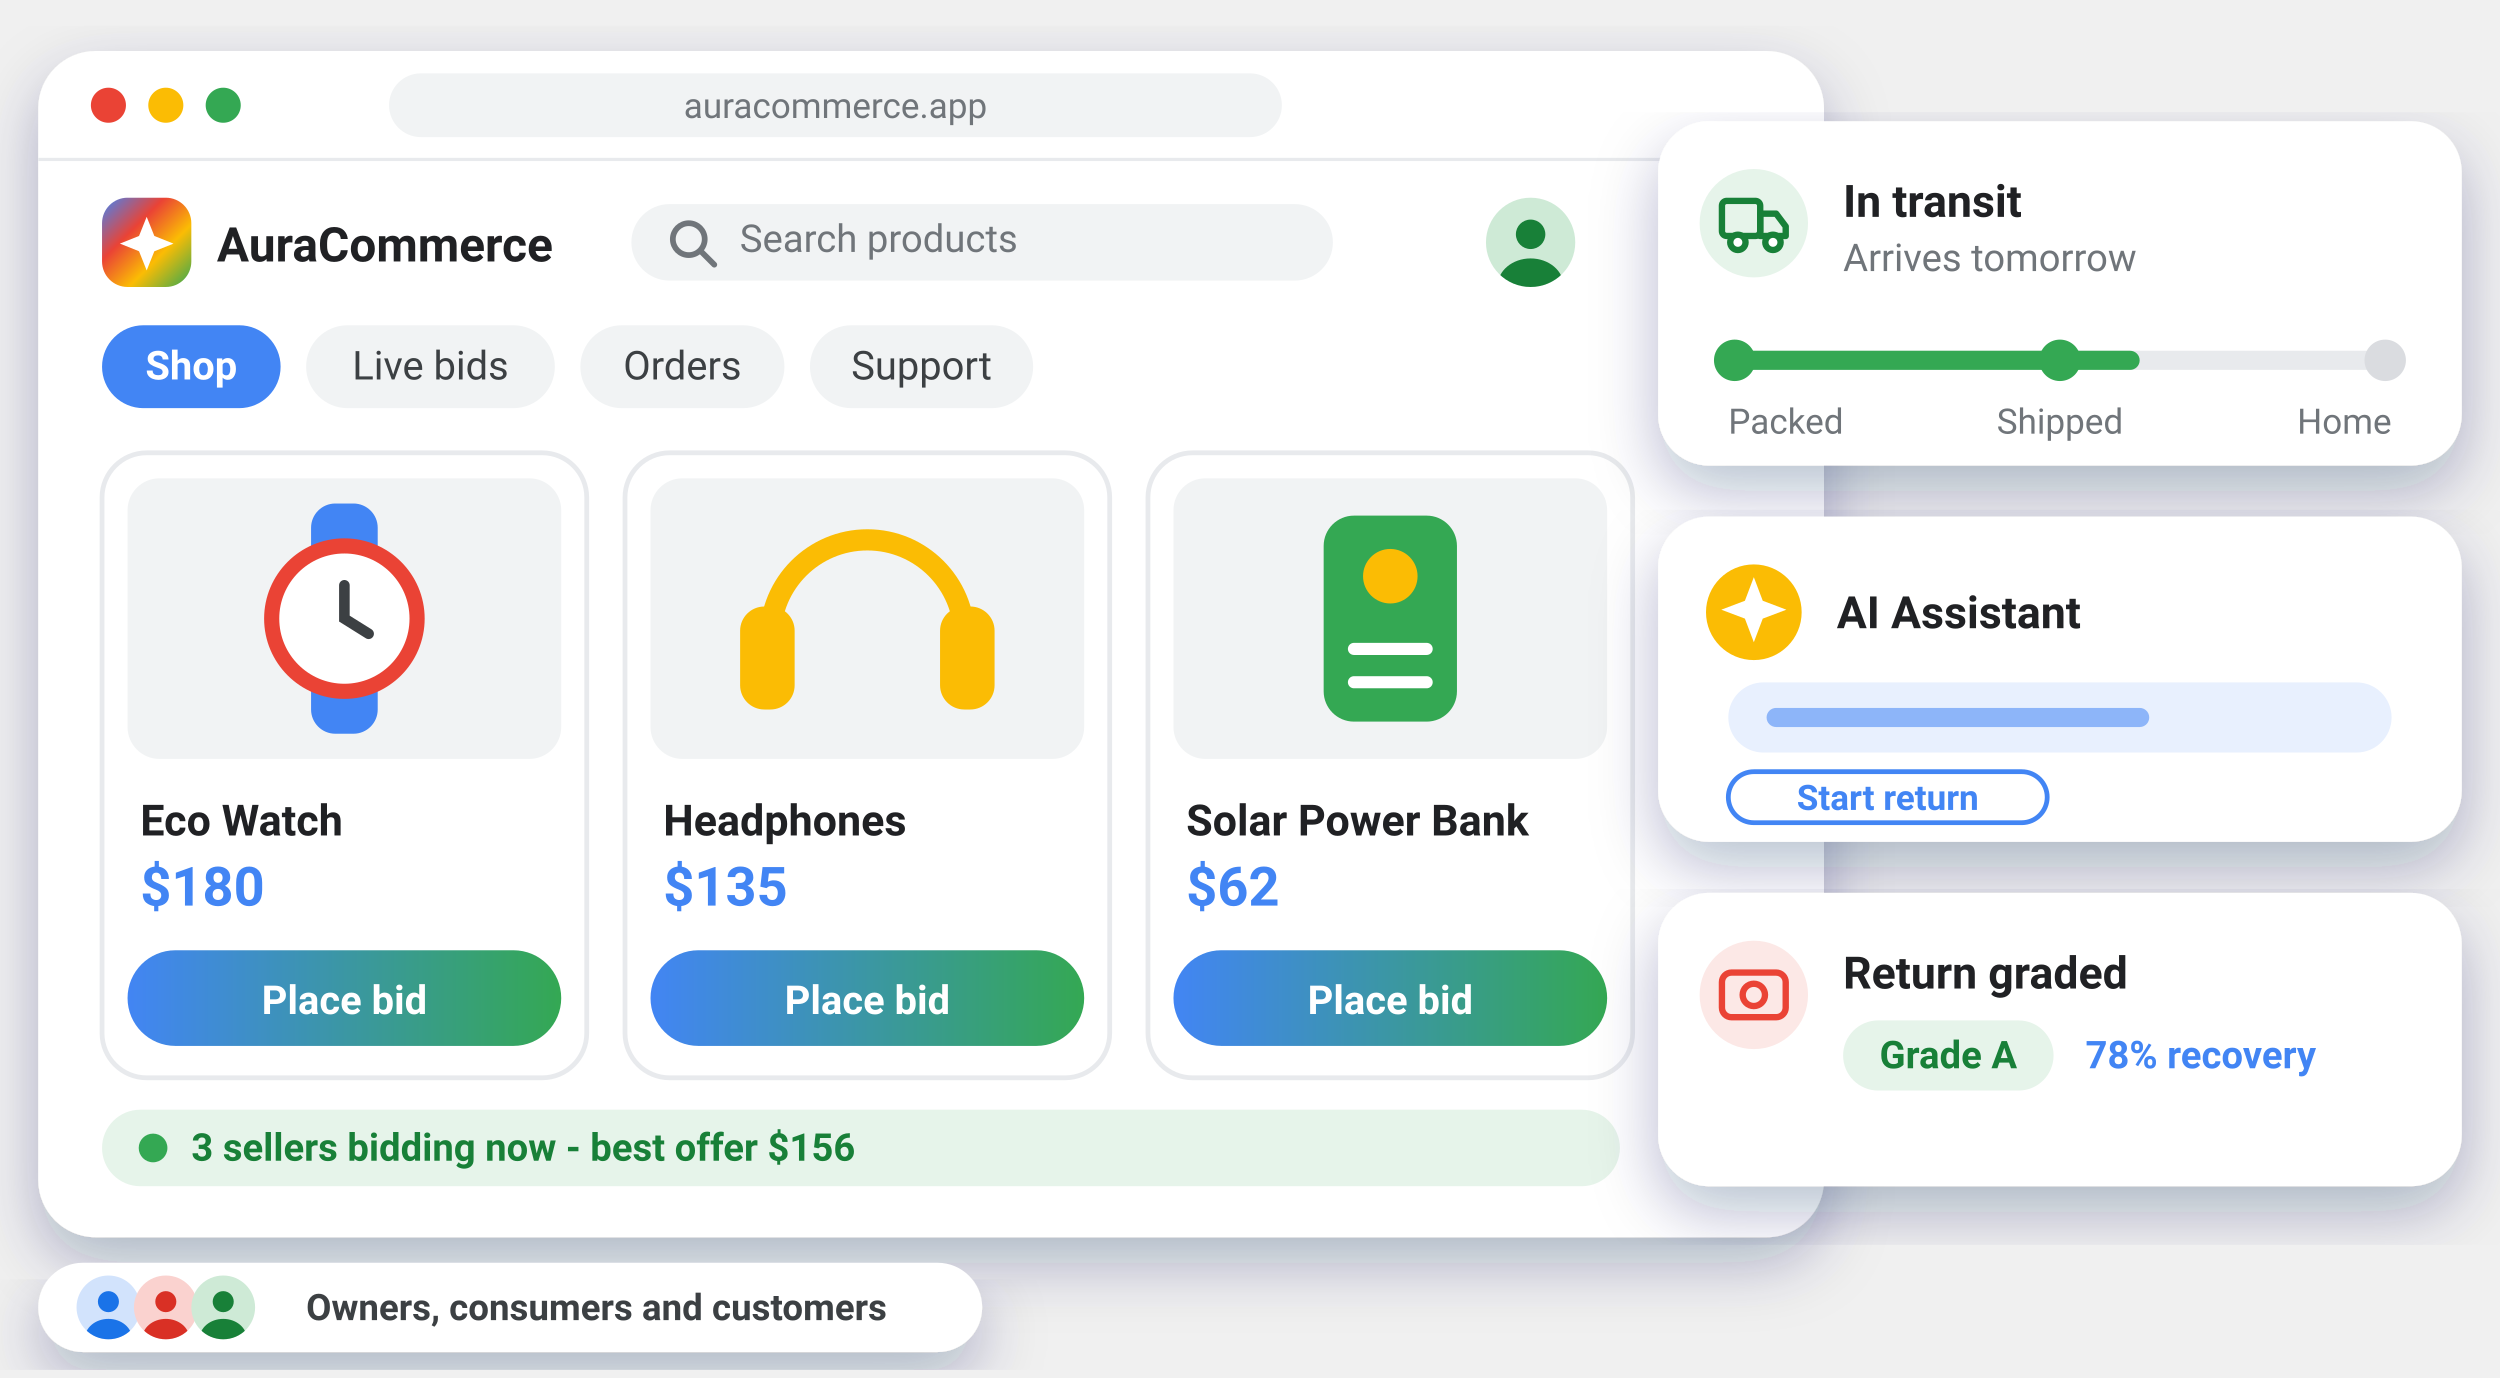
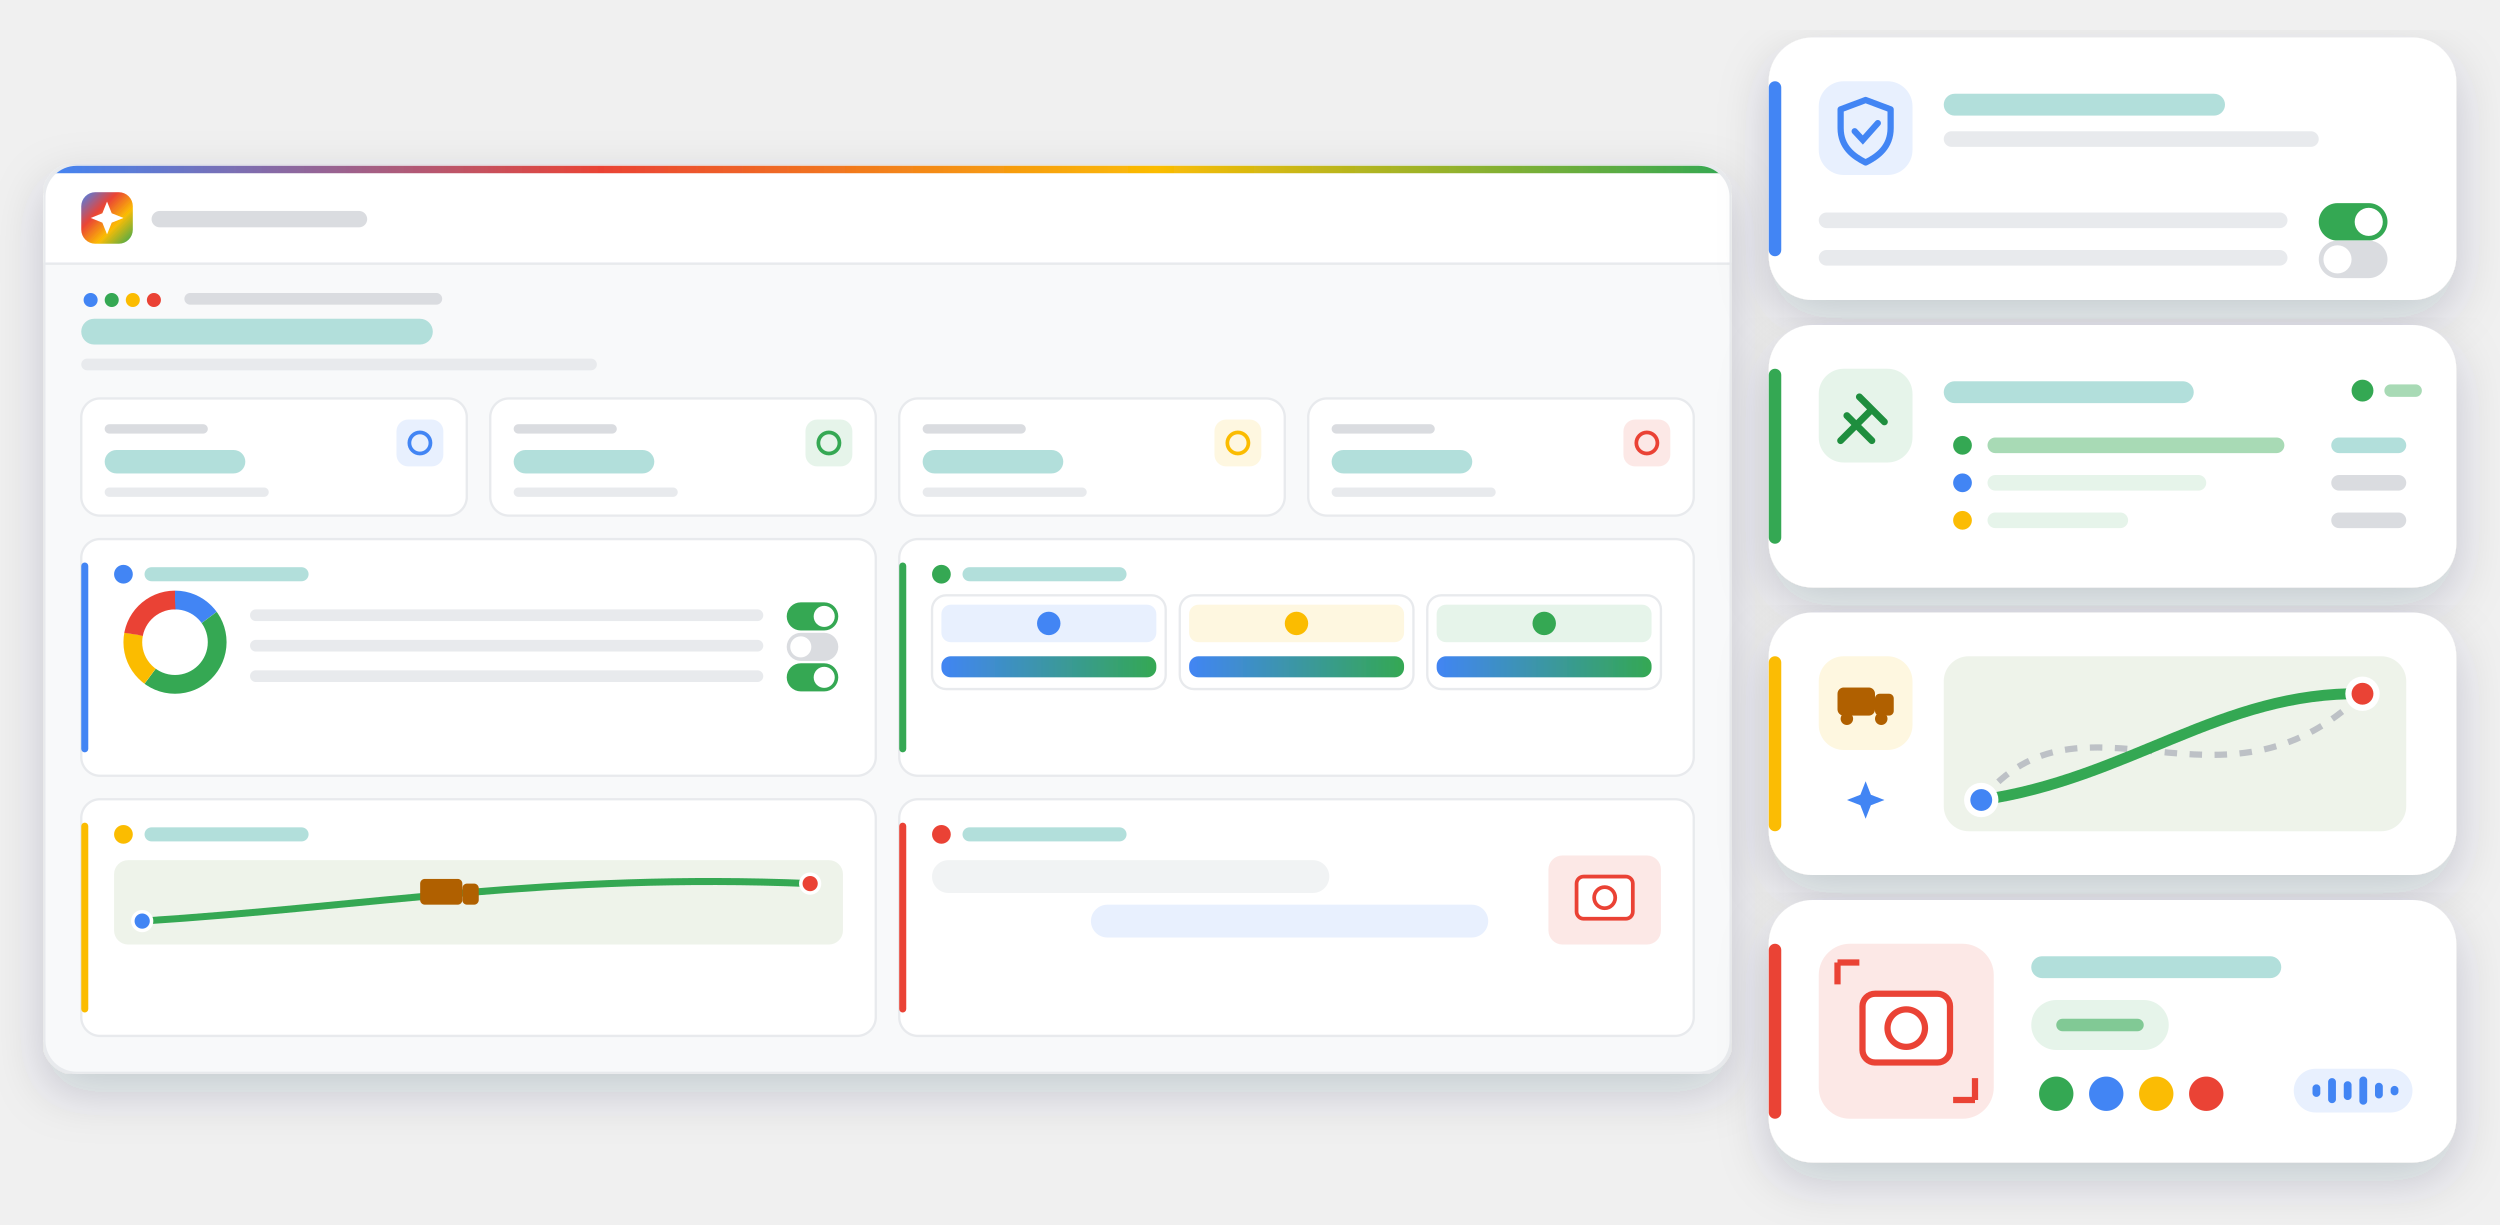
- <svg xmlns="http://www.w3.org/2000/svg" viewBox="8 14 784 432" width="784" height="432" font-family="Google Sans, Roboto, Arial, sans-serif" role="img">
+ <svg xmlns="http://www.w3.org/2000/svg" viewBox="0 8 800 392" width="800" height="392" role="img" aria-label="The AuraCommerce 360 console with its four services: management, products, transport and support">
  <defs>
-     <linearGradient id="gbtn" x1="0" y1="0" x2="1" y2="0">
+     <linearGradient id="oband" x1="0" x2="1">
+       <stop offset="0" stop-color="#4285F4" />
+       <stop offset=".33" stop-color="#EA4335" />
+       <stop offset=".66" stop-color="#FBBC04" />
+       <stop offset="1" stop-color="#34A853" />
+     </linearGradient>
+     <linearGradient id="ologo" x1="0" y1="0" x2="1" y2="1">
+       <stop offset="0" stop-color="#4285F4" />
+       <stop offset=".35" stop-color="#EA4335" />
+       <stop offset=".65" stop-color="#FBBC04" />
+       <stop offset="1" stop-color="#34A853" />
+     </linearGradient>
+     <linearGradient id="obtn" x1="0" x2="1">
      <stop offset="0" stop-color="#4285F4" />
      <stop offset="1" stop-color="#34A853" />
    </linearGradient>
-     <linearGradient id="gdiag" x1="0" y1="0" x2="1" y2="1">
-       <stop offset="0" stop-color="#4285F4" />
-       <stop offset="0.35" stop-color="#EA4335" />
-       <stop offset="0.65" stop-color="#FBBC04" />
-       <stop offset="1" stop-color="#34A853" />
-     </linearGradient>
-     <filter id="shadow" x="-10%" y="-10%" width="125%" height="130%">
-       <feDropShadow dx="0" dy="8" stdDeviation="10" flood-color="#0B2A5B" flood-opacity="0.28" />
+     <clipPath id="owin">
+       <rect x="40" y="26" width="720" height="388" rx="14" />
+     </clipPath>
+     <filter id="osh" x="-10%" y="-10%" width="120%" height="140%">
+       <feDropShadow dx="0" dy="6" stdDeviation="8" flood-color="#0B1F44" flood-opacity=".18" />
    </filter>
  </defs>
-   <rect x="20" y="30" width="560" height="372" rx="18" fill="#fff" filter="url(#shadow)" />
-   <path d="M20,64 h560" stroke="#E8EAED" />
-   <circle cx="42" cy="47" r="5.5" fill="#EA4335" />
-   <circle cx="60" cy="47" r="5.5" fill="#FBBC04" />
-   <circle cx="78" cy="47" r="5.5" fill="#34A853" />
-   <rect x="130" y="37" width="280" height="20" rx="10" fill="#F1F3F4" />
-   <text x="270" y="51" font-size="11" font-weight="400" fill="#70757A" text-anchor="middle">auracommerce.app</text>
-   <rect x="40" y="76" width="28" height="28" rx="8" fill="url(#gdiag)" />
-   <path d="M54,82 l2.4,6 l6,2.4 l-6,2.4 l-2.4,6 l-2.4,-6 l-6,-2.4 l6,-2.4z" fill="#fff" />
-   <text x="76" y="96" font-size="15" font-weight="700" fill="#202124" text-anchor="start">AuraCommerce</text>
-   <rect x="206" y="78" width="220" height="24" rx="12" fill="#F1F3F4" />
-   <circle cx="224" cy="89" r="5" fill="none" stroke="#70757A" stroke-width="1.8" />
-   <path d="M228,93 l4,4" stroke="#70757A" stroke-width="1.8" stroke-linecap="round" />
-   <text x="240" y="93" font-size="12" font-weight="400" fill="#70757A" text-anchor="start">Search products</text>
-   <defs>
-     <clipPath id="cwa_u">
-       <circle cx="488" cy="90" r="14" />
-     </clipPath>
-   </defs>
-   <g clip-path="url(#cwa_u)">
-     <circle cx="488" cy="90" r="14" fill="#CEEAD6" />
-     <circle cx="488" cy="87.48" r="4.62" fill="#188038" />
-     <ellipse cx="488" cy="103.72" rx="10.36" ry="8.68" fill="#188038" />
-   </g>
-   <rect x="40" y="116" width="56" height="26" rx="13" fill="#4285F4" />
-   <text x="68.0" y="133" font-size="12.5" font-weight="700" fill="#fff" text-anchor="middle">Shop</text>
-   <rect x="104" y="116" width="78" height="26" rx="13" fill="#F1F3F4" />
-   <text x="143.0" y="133" font-size="12.5" font-weight="400" fill="#3C4043" text-anchor="middle">Live bids</text>
-   <rect x="190" y="116" width="64" height="26" rx="13" fill="#F1F3F4" />
-   <text x="222.0" y="133" font-size="12.5" font-weight="400" fill="#3C4043" text-anchor="middle">Orders</text>
-   <rect x="262" y="116" width="70" height="26" rx="13" fill="#F1F3F4" />
-   <text x="297.0" y="133" font-size="12.5" font-weight="400" fill="#3C4043" text-anchor="middle">Support</text>
-   <rect x="40" y="156" width="152" height="196" rx="14" fill="#fff" stroke="#E8EAED" stroke-width="1.5" />
-   <rect x="48" y="164" width="136" height="88" rx="10" fill="#F1F3F4" />
-   <g transform="translate(116 208) scale(0.95)">
-     <rect x="-11" y="-38" width="22" height="76" rx="8" fill="#4285F4" />
-     <circle r="24" fill="#fff" stroke="#EA4335" stroke-width="5" />
-     <path d="M0,-11 v11 l8,5" stroke="#3C4043" stroke-width="3.5" fill="none" stroke-linecap="round" />
-   </g>
-   <text x="52" y="276" font-size="13.5" font-weight="700" fill="#202124" text-anchor="start">Eco Watch</text>
-   <text x="52" y="298" font-size="17" font-weight="700" fill="#4285F4" text-anchor="start">$180</text>
-   <rect x="48" y="312" width="136" height="30" rx="15" fill="url(#gbtn)" />
-   <text x="116" y="332" font-size="12.5" font-weight="700" fill="#fff" text-anchor="middle">Place bid</text>
-   <rect x="204" y="156" width="152" height="196" rx="14" fill="#fff" stroke="#E8EAED" stroke-width="1.5" />
-   <rect x="212" y="164" width="136" height="88" rx="10" fill="#F1F3F4" />
-   <g transform="translate(280 208) scale(0.95)">
-     <path d="M-32,6 a32,32 0 0 1 64,0" fill="none" stroke="#FBBC04" stroke-width="7" stroke-linecap="round" />
-     <rect x="-42" y="-4" width="18" height="34" rx="8" fill="#FBBC04" />
-     <rect x="24" y="-4" width="18" height="34" rx="8" fill="#FBBC04" />
-   </g>
-   <text x="216" y="276" font-size="13.5" font-weight="700" fill="#202124" text-anchor="start">Headphones</text>
-   <text x="216" y="298" font-size="17" font-weight="700" fill="#4285F4" text-anchor="start">$135</text>
-   <rect x="212" y="312" width="136" height="30" rx="15" fill="url(#gbtn)" />
-   <text x="280" y="332" font-size="12.5" font-weight="700" fill="#fff" text-anchor="middle">Place bid</text>
-   <rect x="368" y="156" width="152" height="196" rx="14" fill="#fff" stroke="#E8EAED" stroke-width="1.5" />
-   <rect x="376" y="164" width="136" height="88" rx="10" fill="#F1F3F4" />
-   <g transform="translate(444 208) scale(0.95)">
-     <rect x="-22" y="-34" width="44" height="68" rx="10" fill="#34A853" />
-     <circle cx="0" cy="-14" r="9" fill="#FBBC04" />
-     <path d="M-12,10 h24 M-12,21 h24" stroke="#fff" stroke-width="4" stroke-linecap="round" />
-   </g>
-   <text x="380" y="276" font-size="13.5" font-weight="700" fill="#202124" text-anchor="start">Solar Power Bank</text>
-   <text x="380" y="298" font-size="17" font-weight="700" fill="#4285F4" text-anchor="start">$62</text>
-   <rect x="376" y="312" width="136" height="30" rx="15" fill="url(#gbtn)" />
-   <text x="444" y="332" font-size="12.5" font-weight="700" fill="#fff" text-anchor="middle">Place bid</text>
-   <rect x="40" y="362" width="476" height="24" rx="12" fill="#E6F4EA" />
-   <circle cx="56" cy="374" r="4.5" fill="#34A853" />
-   <text x="68" y="378" font-size="12" font-weight="700" fill="#188038" text-anchor="start">3 sellers bidding now  -  best offer $156</text>
-   <rect x="528" y="52" width="252" height="108" rx="16" fill="#fff" filter="url(#shadow)" />
-   <circle cx="558" cy="84" r="17" fill="#E6F4EA" />
-   <rect x="548" y="77" width="12" height="11" rx="1.5" fill="none" stroke="#188038" stroke-width="2" />
-   <path d="M560,81 h5 l3,4 v3 h-8z" fill="none" stroke="#188038" stroke-width="2" stroke-linejoin="round" />
-   <circle cx="553" cy="90" r="2.4" fill="#fff" stroke="#188038" stroke-width="2" />
-   <circle cx="564" cy="90" r="2.4" fill="#fff" stroke="#188038" stroke-width="2" />
-   <text x="586" y="82" font-size="14" font-weight="700" fill="#202124" text-anchor="start">In transit</text>
-   <text x="586" y="99" font-size="12" font-weight="400" fill="#70757A" text-anchor="start">Arrives tomorrow</text>
-   <rect x="550" y="124" width="208" height="6" rx="3" fill="#E8EAED" />
-   <rect x="550" y="124" width="129" height="6" rx="3" fill="#34A853" />
-   <circle cx="552" cy="127" r="6.5" fill="#34A853" />
-   <circle cx="654.0" cy="127" r="6.5" fill="#34A853" />
-   <circle cx="756" cy="127" r="6.5" fill="#DADCE0" />
-   <text x="550" y="150" font-size="11" font-weight="400" fill="#70757A" text-anchor="start">Packed</text>
-   <text x="654.0" y="150" font-size="11" font-weight="400" fill="#70757A" text-anchor="middle">Shipped</text>
-   <text x="758" y="150" font-size="11" font-weight="400" fill="#70757A" text-anchor="end">Home</text>
-   <rect x="528" y="176" width="252" height="102" rx="16" fill="#fff" filter="url(#shadow)" />
-   <circle cx="558" cy="206" r="15" fill="#FBBC04" />
-   <path d="M558,195 l2.8,7.4 l7.4,2.8 l-7.4,2.8 l-2.8,7.4 l-2.8,-7.4 l-7.4,-2.8 l7.4,-2.8z" fill="#fff" />
-   <text x="584" y="211" font-size="14" font-weight="700" fill="#202124" text-anchor="start">AI Assistant</text>
-   <rect x="550" y="228" width="208" height="22" rx="11" fill="#E8F0FE" />
-   <rect x="562" y="236" width="120" height="6" rx="3" fill="#4285F4" opacity="0.55" />
-   <rect x="550" y="256" width="100" height="16" rx="8" fill="#fff" stroke="#4285F4" stroke-width="1.5" />
-   <text x="600" y="268" font-size="11" font-weight="700" fill="#4285F4" text-anchor="middle">Start return</text>
-   <rect x="528" y="294" width="252" height="92" rx="16" fill="#fff" filter="url(#shadow)" />
-   <circle cx="558" cy="326" r="17" fill="#FCE8E6" />
-   <rect x="548" y="319" width="20" height="14" rx="3" fill="none" stroke="#EA4335" stroke-width="2" />
-   <circle cx="558" cy="326" r="3.5" fill="none" stroke="#EA4335" stroke-width="2" />
-   <text x="586" y="324" font-size="14" font-weight="700" fill="#202124" text-anchor="start">Return graded</text>
-   <rect x="586" y="334" width="66" height="22" rx="11" fill="#E6F4EA" />
-   <text x="619" y="349" font-size="12" font-weight="700" fill="#188038" text-anchor="middle">Grade A</text>
-   <text x="662" y="349" font-size="12" font-weight="700" fill="#4285F4" text-anchor="start">78% recovery</text>
-   <rect x="20" y="410" width="296" height="28" rx="14" fill="#fff" filter="url(#shadow)" />
-   <defs>
-     <clipPath id="cwa_p0">
-       <circle cx="42" cy="424" r="10" />
-     </clipPath>
-   </defs>
-   <g clip-path="url(#cwa_p0)">
-     <circle cx="42" cy="424" r="10" fill="#D2E3FC" />
-     <circle cx="42" cy="422.2" r="3.3" fill="#1A73E8" />
-     <ellipse cx="42" cy="433.8" rx="7.4" ry="6.2" fill="#1A73E8" />
-   </g>
-   <defs>
-     <clipPath id="cwa_p1">
-       <circle cx="60" cy="424" r="10" />
-     </clipPath>
-   </defs>
-   <g clip-path="url(#cwa_p1)">
-     <circle cx="60" cy="424" r="10" fill="#FAD2CF" />
-     <circle cx="60" cy="422.2" r="3.3" fill="#D93025" />
-     <ellipse cx="60" cy="433.8" rx="7.4" ry="6.2" fill="#D93025" />
-   </g>
-   <defs>
-     <clipPath id="cwa_p2">
-       <circle cx="78" cy="424" r="10" />
-     </clipPath>
-   </defs>
-   <g clip-path="url(#cwa_p2)">
-     <circle cx="78" cy="424" r="10" fill="#CEEAD6" />
-     <circle cx="78" cy="422.2" r="3.3" fill="#188038" />
-     <ellipse cx="78" cy="433.8" rx="7.4" ry="6.2" fill="#188038" />
-   </g>
-   <text x="104" y="428" font-size="11.5" font-weight="700" fill="#3C4043" text-anchor="start">Owners, consumers and customers</text>
+   <g filter="url(#osh)">
+     <svg x="14" y="60.5" width="540" height="291.0" viewBox="40 26 720 388">
+       <defs>
+         <linearGradient id="wband" x1="0" x2="1">
+           <stop offset="0" stop-color="#4285F4" />
+           <stop offset=".33" stop-color="#EA4335" />
+           <stop offset=".66" stop-color="#FBBC04" />
+           <stop offset="1" stop-color="#34A853" />
+         </linearGradient>
+         <linearGradient id="wlogo" x1="0" y1="0" x2="1" y2="1">
+           <stop offset="0" stop-color="#4285F4" />
+           <stop offset=".35" stop-color="#EA4335" />
+           <stop offset=".65" stop-color="#FBBC04" />
+           <stop offset="1" stop-color="#34A853" />
+         </linearGradient>
+         <linearGradient id="wbtn" x1="0" x2="1">
+           <stop offset="0" stop-color="#4285F4" />
+           <stop offset="1" stop-color="#34A853" />
+         </linearGradient>
+         <clipPath id="wwin">
+           <rect x="40" y="26" width="720" height="388" rx="14" />
+         </clipPath>
+         <filter id="wsh" x="-10%" y="-10%" width="120%" height="140%">
+           <feDropShadow dx="0" dy="6" stdDeviation="8" flood-color="#0B1F44" flood-opacity=".18" />
+         </filter>
+       </defs>
+       <g clip-path="url(#wwin)">
+         <rect x="40.0" y="26.0" width="720.0" height="388.0" rx="0" fill="#F8F9FA" />
+         <rect x="40.0" y="26.0" width="720.0" height="4.0" rx="0" fill="url(#wband)" />
+         <rect x="40.0" y="30.0" width="720.0" height="38.0" rx="0" fill="#fff" />
+         <rect x="56.0" y="38.0" width="22.0" height="22.0" rx="6" fill="url(#wlogo)" />
+         <path d="M67,42 l2,5 5,2 -5,2 -2,5 -2,-5 -5,-2 5,-2z" fill="#fff" />
+         <rect x="86.0" y="46.0" width="92.0" height="7.0" rx="3.5" fill="#DADCE0" />
+         <rect x="40.0" y="68.0" width="720.0" height="1.0" rx="0" fill="#E8EAED" />
+         <circle cx="60.0" cy="84.0" r="3" fill="#4285F4" />
+         <circle cx="69.0" cy="84.0" r="3" fill="#34A853" />
+         <circle cx="78.0" cy="84.0" r="3" fill="#FBBC04" />
+         <circle cx="87.0" cy="84.0" r="3" fill="#EA4335" />
+         <rect x="100.0" y="81.0" width="110.0" height="5.0" rx="2.5" fill="#DADCE0" />
+         <rect x="56.0" y="92.0" width="150.0" height="11.0" rx="5.5" fill="#B2DFDB" />
+         <rect x="56.0" y="109.0" width="220.0" height="5.0" rx="2.5" fill="#E8EAED" />
+         <rect x="56.0" y="126.0" width="164.5" height="50.0" rx="8" fill="#fff" stroke="#E8EAED" stroke-width="1" />
+         <rect x="66.0" y="137.0" width="44.0" height="4.0" rx="2.0" fill="#DADCE0" />
+         <rect x="66.0" y="148.0" width="60.0" height="10.0" rx="5.0" fill="#B2DFDB" />
+         <rect x="66.0" y="164.0" width="70.0" height="4.0" rx="2.0" fill="#E8EAED" />
+         <rect x="190.5" y="135.0" width="20.0" height="20.0" rx="5" fill="#E8F0FE" />
+         <circle cx="200.5" cy="145.0" r="4.5" fill="none" stroke="#4285F4" stroke-width="1.6" />
+         <rect x="230.5" y="126.0" width="164.5" height="50.0" rx="8" fill="#fff" stroke="#E8EAED" stroke-width="1" />
+         <rect x="240.5" y="137.0" width="44.0" height="4.0" rx="2.0" fill="#DADCE0" />
+         <rect x="240.5" y="148.0" width="60.0" height="10.0" rx="5.0" fill="#B2DFDB" />
+         <rect x="240.5" y="164.0" width="70.0" height="4.0" rx="2.0" fill="#E8EAED" />
+         <rect x="365.0" y="135.0" width="20.0" height="20.0" rx="5" fill="#E6F4EA" />
+         <circle cx="375.0" cy="145.0" r="4.5" fill="none" stroke="#34A853" stroke-width="1.6" />
+         <rect x="405.0" y="126.0" width="164.5" height="50.0" rx="8" fill="#fff" stroke="#E8EAED" stroke-width="1" />
+         <rect x="415.0" y="137.0" width="44.0" height="4.0" rx="2.0" fill="#DADCE0" />
+         <rect x="415.0" y="148.0" width="60.0" height="10.0" rx="5.0" fill="#B2DFDB" />
+         <rect x="415.0" y="164.0" width="70.0" height="4.0" rx="2.0" fill="#E8EAED" />
+         <rect x="539.5" y="135.0" width="20.0" height="20.0" rx="5" fill="#FEF7E0" />
+         <circle cx="549.5" cy="145.0" r="4.5" fill="none" stroke="#FBBC04" stroke-width="1.6" />
+         <rect x="579.5" y="126.0" width="164.5" height="50.0" rx="8" fill="#fff" stroke="#E8EAED" stroke-width="1" />
+         <rect x="589.5" y="137.0" width="44.0" height="4.0" rx="2.0" fill="#DADCE0" />
+         <rect x="589.5" y="148.0" width="60.0" height="10.0" rx="5.0" fill="#B2DFDB" />
+         <rect x="589.5" y="164.0" width="70.0" height="4.0" rx="2.0" fill="#E8EAED" />
+         <rect x="714.0" y="135.0" width="20.0" height="20.0" rx="5" fill="#FCE8E6" />
+         <circle cx="724.0" cy="145.0" r="4.5" fill="none" stroke="#EA4335" stroke-width="1.6" />
+         <rect x="56.0" y="186.0" width="339.0" height="101.0" rx="8" fill="#fff" stroke="#E8EAED" stroke-width="1" />
+         <rect x="56.0" y="196.0" width="3.0" height="81.0" rx="1.5" fill="#4285F4" />
+         <circle cx="74.0" cy="201.0" r="4" fill="#4285F4" />
+         <rect x="83.0" y="198.0" width="70.0" height="6.0" rx="3.0" fill="#B2DFDB" />
+         <circle cx="96.0" cy="230.0" r="18" fill="none" stroke="#4285F4" stroke-width="8" stroke-dasharray="17.0 113.1" stroke-dashoffset="0.0" transform="rotate(-90 96.0 230.0)" />
+         <circle cx="96.0" cy="230.0" r="18" fill="none" stroke="#34A853" stroke-width="8" stroke-dasharray="50.9 113.1" stroke-dashoffset="-17.0" transform="rotate(-90 96.0 230.0)" />
+         <circle cx="96.0" cy="230.0" r="18" fill="none" stroke="#FBBC04" stroke-width="8" stroke-dasharray="20.4 113.1" stroke-dashoffset="-67.9" transform="rotate(-90 96.0 230.0)" />
+         <circle cx="96.0" cy="230.0" r="18" fill="none" stroke="#EA4335" stroke-width="8" stroke-dasharray="24.9 113.1" stroke-dashoffset="-88.2" transform="rotate(-90 96.0 230.0)" />
+         <rect x="128.0" y="216.0" width="219.0" height="5.0" rx="2.5" fill="#E8EAED" />
+         <rect x="357.0" y="213.0" width="22.0" height="12.0" rx="6" fill="#34A853" />
+         <circle cx="373.0" cy="219.0" r="4.5" fill="#fff" />
+         <rect x="128.0" y="229.0" width="219.0" height="5.0" rx="2.5" fill="#E8EAED" />
+         <rect x="357.0" y="226.0" width="22.0" height="12.0" rx="6" fill="#DADCE0" />
+         <circle cx="363.0" cy="232.0" r="4.5" fill="#fff" />
+         <rect x="128.0" y="242.0" width="219.0" height="5.0" rx="2.5" fill="#E8EAED" />
+         <rect x="357.0" y="239.0" width="22.0" height="12.0" rx="6" fill="#34A853" />
+         <circle cx="373.0" cy="245.0" r="4.5" fill="#fff" />
+         <rect x="405.0" y="186.0" width="339.0" height="101.0" rx="8" fill="#fff" stroke="#E8EAED" stroke-width="1" />
+         <rect x="405.0" y="196.0" width="3.0" height="81.0" rx="1.5" fill="#34A853" />
+         <circle cx="423.0" cy="201.0" r="4" fill="#34A853" />
+         <rect x="432.0" y="198.0" width="70.0" height="6.0" rx="3.0" fill="#B2DFDB" />
+         <rect x="419.0" y="210.0" width="99.7" height="40.0" rx="6" fill="#fff" stroke="#E8EAED" stroke-width="1" />
+         <rect x="423.0" y="214.0" width="91.7" height="16.0" rx="4" fill="#E8F0FE" />
+         <circle cx="468.8" cy="222.0" r="5" fill="#4285F4" />
+         <rect x="423.0" y="236.0" width="91.7" height="9.0" rx="4" fill="url(#wbtn)" />
+         <rect x="524.7" y="210.0" width="99.7" height="40.0" rx="6" fill="#fff" stroke="#E8EAED" stroke-width="1" />
+         <rect x="528.7" y="214.0" width="91.7" height="16.0" rx="4" fill="#FEF7E0" />
+         <circle cx="574.5" cy="222.0" r="5" fill="#FBBC04" />
+         <rect x="528.7" y="236.0" width="91.7" height="9.0" rx="4" fill="url(#wbtn)" />
+         <rect x="630.3" y="210.0" width="99.7" height="40.0" rx="6" fill="#fff" stroke="#E8EAED" stroke-width="1" />
+         <rect x="634.3" y="214.0" width="91.7" height="16.0" rx="4" fill="#E6F4EA" />
+         <circle cx="680.2" cy="222.0" r="5" fill="#34A853" />
+         <rect x="634.3" y="236.0" width="91.7" height="9.0" rx="4" fill="url(#wbtn)" />
+         <rect x="56.0" y="297.0" width="339.0" height="101.0" rx="8" fill="#fff" stroke="#E8EAED" stroke-width="1" />
+         <rect x="56.0" y="307.0" width="3.0" height="81.0" rx="1.5" fill="#FBBC04" />
+         <circle cx="74.0" cy="312.0" r="4" fill="#FBBC04" />
+         <rect x="83.0" y="309.0" width="70.0" height="6.0" rx="3.0" fill="#B2DFDB" />
+         <rect x="70.0" y="323.0" width="311.0" height="36.0" rx="6" fill="#EEF3EA" />
+         <path d="M82.0,349.0 C178.85,342.8 256.6,328.4 367.0,333.0" fill="none" stroke="#34A853" stroke-width="3" stroke-linecap="round" />
+         <circle cx="82.0" cy="349.0" r="4" fill="#4285F4" stroke="#fff" stroke-width="1.5" />
+         <circle cx="367.0" cy="333.0" r="4" fill="#EA4335" stroke="#fff" stroke-width="1.5" />
+         <rect x="200.6" y="331.0" width="18.0" height="11.0" rx="2" fill="#B06000" />
+         <rect x="218.6" y="333.0" width="7.0" height="9.0" rx="2" fill="#B06000" />
+         <rect x="405.0" y="297.0" width="339.0" height="101.0" rx="8" fill="#fff" stroke="#E8EAED" stroke-width="1" />
+         <rect x="405.0" y="307.0" width="3.0" height="81.0" rx="1.5" fill="#EA4335" />
+         <circle cx="423.0" cy="312.0" r="4" fill="#EA4335" />
+         <rect x="432.0" y="309.0" width="70.0" height="6.0" rx="3.0" fill="#B2DFDB" />
+         <rect x="419.0" y="323.0" width="169.5" height="14.0" rx="7" fill="#F1F3F4" />
+         <rect x="486.8" y="342.0" width="169.5" height="14.0" rx="7" fill="#E8F0FE" />
+         <rect x="682.0" y="321.0" width="48.0" height="38.0" rx="6" fill="#FCE8E6" />
+         <rect x="694.0" y="330.0" width="24.0" height="18.0" rx="3" fill="#fff" stroke="#EA4335" stroke-width="1.6" />
+         <circle cx="706.0" cy="339.0" r="4.5" fill="none" stroke="#EA4335" stroke-width="1.6" />
+       </g>
+       <rect x="40" y="26" width="720" height="388" rx="14" fill="none" stroke="#E8EAED" stroke-width="1.5" />
+     </svg>
+   </g>
+   <g filter="url(#osh)">
+     <rect x="566.0" y="20.0" width="220.0" height="84.0" rx="14" fill="#fff" />
+   </g>
+   <rect x="566.0" y="34.0" width="4.0" height="56.0" rx="2" fill="#4285F4" />
+   <rect x="582.0" y="34.0" width="30.0" height="30.0" rx="8" fill="#E8F0FE" />
+   <path d="M597,40 l8,3 v6 c0,6 -4,9 -8,11 c-4,-2 -8,-5 -8,-11 v-6z" fill="none" stroke="#4285F4" stroke-width="2" stroke-linejoin="round" />
+   <path d="M593.5,50 l2.6,2.8 4.8,-5.4" fill="none" stroke="#4285F4" stroke-width="2" stroke-linecap="round" />
+   <rect x="622.0" y="38.0" width="90.0" height="7.0" rx="3.5" fill="#B2DFDB" />
+   <rect x="622.0" y="50.0" width="120.0" height="5.0" rx="2.5" fill="#E8EAED" />
+   <rect x="582.0" y="76.0" width="150.0" height="5.0" rx="2.5" fill="#E8EAED" />
+   <rect x="742.0" y="73.0" width="22.0" height="12.0" rx="6" fill="#34A853" />
+   <circle cx="758.0" cy="79.0" r="4.5" fill="#fff" />
+   <rect x="582.0" y="88.0" width="150.0" height="5.0" rx="2.5" fill="#E8EAED" />
+   <rect x="742.0" y="85.0" width="22.0" height="12.0" rx="6" fill="#DADCE0" />
+   <circle cx="748.0" cy="91.0" r="4.5" fill="#fff" />
+   <g filter="url(#osh)">
+     <rect x="566.0" y="112.0" width="220.0" height="84.0" rx="14" fill="#fff" />
+   </g>
+   <rect x="566.0" y="126.0" width="4.0" height="56.0" rx="2" fill="#34A853" />
+   <rect x="582.0" y="126.0" width="30.0" height="30.0" rx="8" fill="#E6F4EA" />
+   <path d="M589,149 l10,-10 m-4,-4 l8,8 m-12,-2 l8,8" stroke="#1E8E3E" stroke-width="2.2" stroke-linecap="round" />
+   <rect x="622.0" y="130.0" width="80.0" height="7.0" rx="3.5" fill="#B2DFDB" />
+   <circle cx="756.0" cy="133.0" r="3.5" fill="#34A853" />
+   <rect x="763.0" y="131.0" width="12.0" height="4.0" rx="2.0" fill="#A8DAB5" />
+   <circle cx="628.0" cy="150.5" r="3" fill="#34A853" />
+   <rect x="636.0" y="148.0" width="95.0" height="5.0" rx="2.5" fill="#A8DAB5" />
+   <rect x="746.0" y="148.0" width="24.0" height="5.0" rx="2.5" fill="#B2DFDB" />
+   <circle cx="628.0" cy="162.5" r="3" fill="#4285F4" />
+   <rect x="636.0" y="160.0" width="70.0" height="5.0" rx="2.5" fill="#E6F4EA" />
+   <rect x="746.0" y="160.0" width="24.0" height="5.0" rx="2.5" fill="#DADCE0" />
+   <circle cx="628.0" cy="174.5" r="3" fill="#FBBC04" />
+   <rect x="636.0" y="172.0" width="45.0" height="5.0" rx="2.5" fill="#E6F4EA" />
+   <rect x="746.0" y="172.0" width="24.0" height="5.0" rx="2.5" fill="#DADCE0" />
+   <g filter="url(#osh)">
+     <rect x="566.0" y="204.0" width="220.0" height="84.0" rx="14" fill="#fff" />
+   </g>
+   <rect x="566.0" y="218.0" width="4.0" height="56.0" rx="2" fill="#FBBC04" />
+   <rect x="582.0" y="218.0" width="30.0" height="30.0" rx="8" fill="#FEF7E0" />
+   <rect x="588.0" y="228.0" width="12.0" height="9.0" rx="2" fill="#B06000" />
+   <rect x="600.0" y="230.0" width="6.0" height="7.0" rx="1.5" fill="#B06000" />
+   <circle cx="591.0" cy="238.0" r="2" fill="#B06000" />
+   <circle cx="602.0" cy="238.0" r="2" fill="#B06000" />
+   <rect x="622.0" y="218.0" width="148.0" height="56.0" rx="8" fill="#EEF3EA" />
+   <path d="M634,264 C666.4,224 710.8,274 756,230" fill="none" stroke="#BDC1C6" stroke-width="2" stroke-dasharray="4 4" />
+   <path d="M634,264 C681.2,257.2 710.8,229.2 756,230" fill="none" stroke="#34A853" stroke-width="3.5" stroke-linecap="round" />
+   <circle cx="634.0" cy="264.0" r="4.5" fill="#4285F4" stroke="#fff" stroke-width="2" />
+   <circle cx="756.0" cy="230.0" r="4.5" fill="#EA4335" stroke="#fff" stroke-width="2" />
+   <path d="M597,258 l1.68,4.32 4.32,1.68 -4.32,1.68 -1.68,4.32 -1.68,-4.32 -4.32,-1.68 4.32,-1.68z" fill="#4285F4" />
+   <g filter="url(#osh)">
+     <rect x="566.0" y="296.0" width="220.0" height="84.0" rx="14" fill="#fff" />
+   </g>
+   <rect x="566.0" y="310.0" width="4.0" height="56.0" rx="2" fill="#EA4335" />
+   <rect x="582.0" y="310.0" width="56.0" height="56.0" rx="10" fill="#FCE8E6" />
+   <rect x="596.0" y="326.0" width="28.0" height="22.0" rx="4" fill="#fff" stroke="#EA4335" stroke-width="2" />
+   <circle cx="610.0" cy="337.0" r="6" fill="none" stroke="#EA4335" stroke-width="2" />
+   <path d="M588,316 h7 M588,316 v7 M632,360 h-7 M632,360 v-7" stroke="#EA4335" stroke-width="2" />
+   <rect x="650.0" y="314.0" width="80.0" height="7.0" rx="3.5" fill="#B2DFDB" />
+   <rect x="650.0" y="328.0" width="44.0" height="16.0" rx="8" fill="#E6F4EA" />
+   <rect x="658.0" y="334.0" width="28.0" height="4.0" rx="2.0" fill="#81C995" />
+   <circle cx="658.0" cy="358.0" r="5.5" fill="#34A853" />
+   <circle cx="674.0" cy="358.0" r="5.5" fill="#4285F4" />
+   <circle cx="690.0" cy="358.0" r="5.5" fill="#FBBC04" />
+   <circle cx="706.0" cy="358.0" r="5.5" fill="#EA4335" />
+   <rect x="734.0" y="350.0" width="38.0" height="14.0" rx="7" fill="#E8F0FE" />
+   <rect x="740.0" y="355.0" width="2.5" height="4.0" rx="1.2" fill="#4285F4" />
+   <rect x="745.0" y="353.0" width="2.5" height="8.0" rx="1.2" fill="#4285F4" />
+   <rect x="750.0" y="354.0" width="2.5" height="6.0" rx="1.2" fill="#4285F4" />
+   <rect x="755.0" y="352.5" width="2.5" height="9.0" rx="1.2" fill="#4285F4" />
+   <rect x="760.0" y="354.5" width="2.5" height="5.0" rx="1.2" fill="#4285F4" />
+   <rect x="765.0" y="355.5" width="2.5" height="3.0" rx="1.2" fill="#4285F4" />
</svg>
